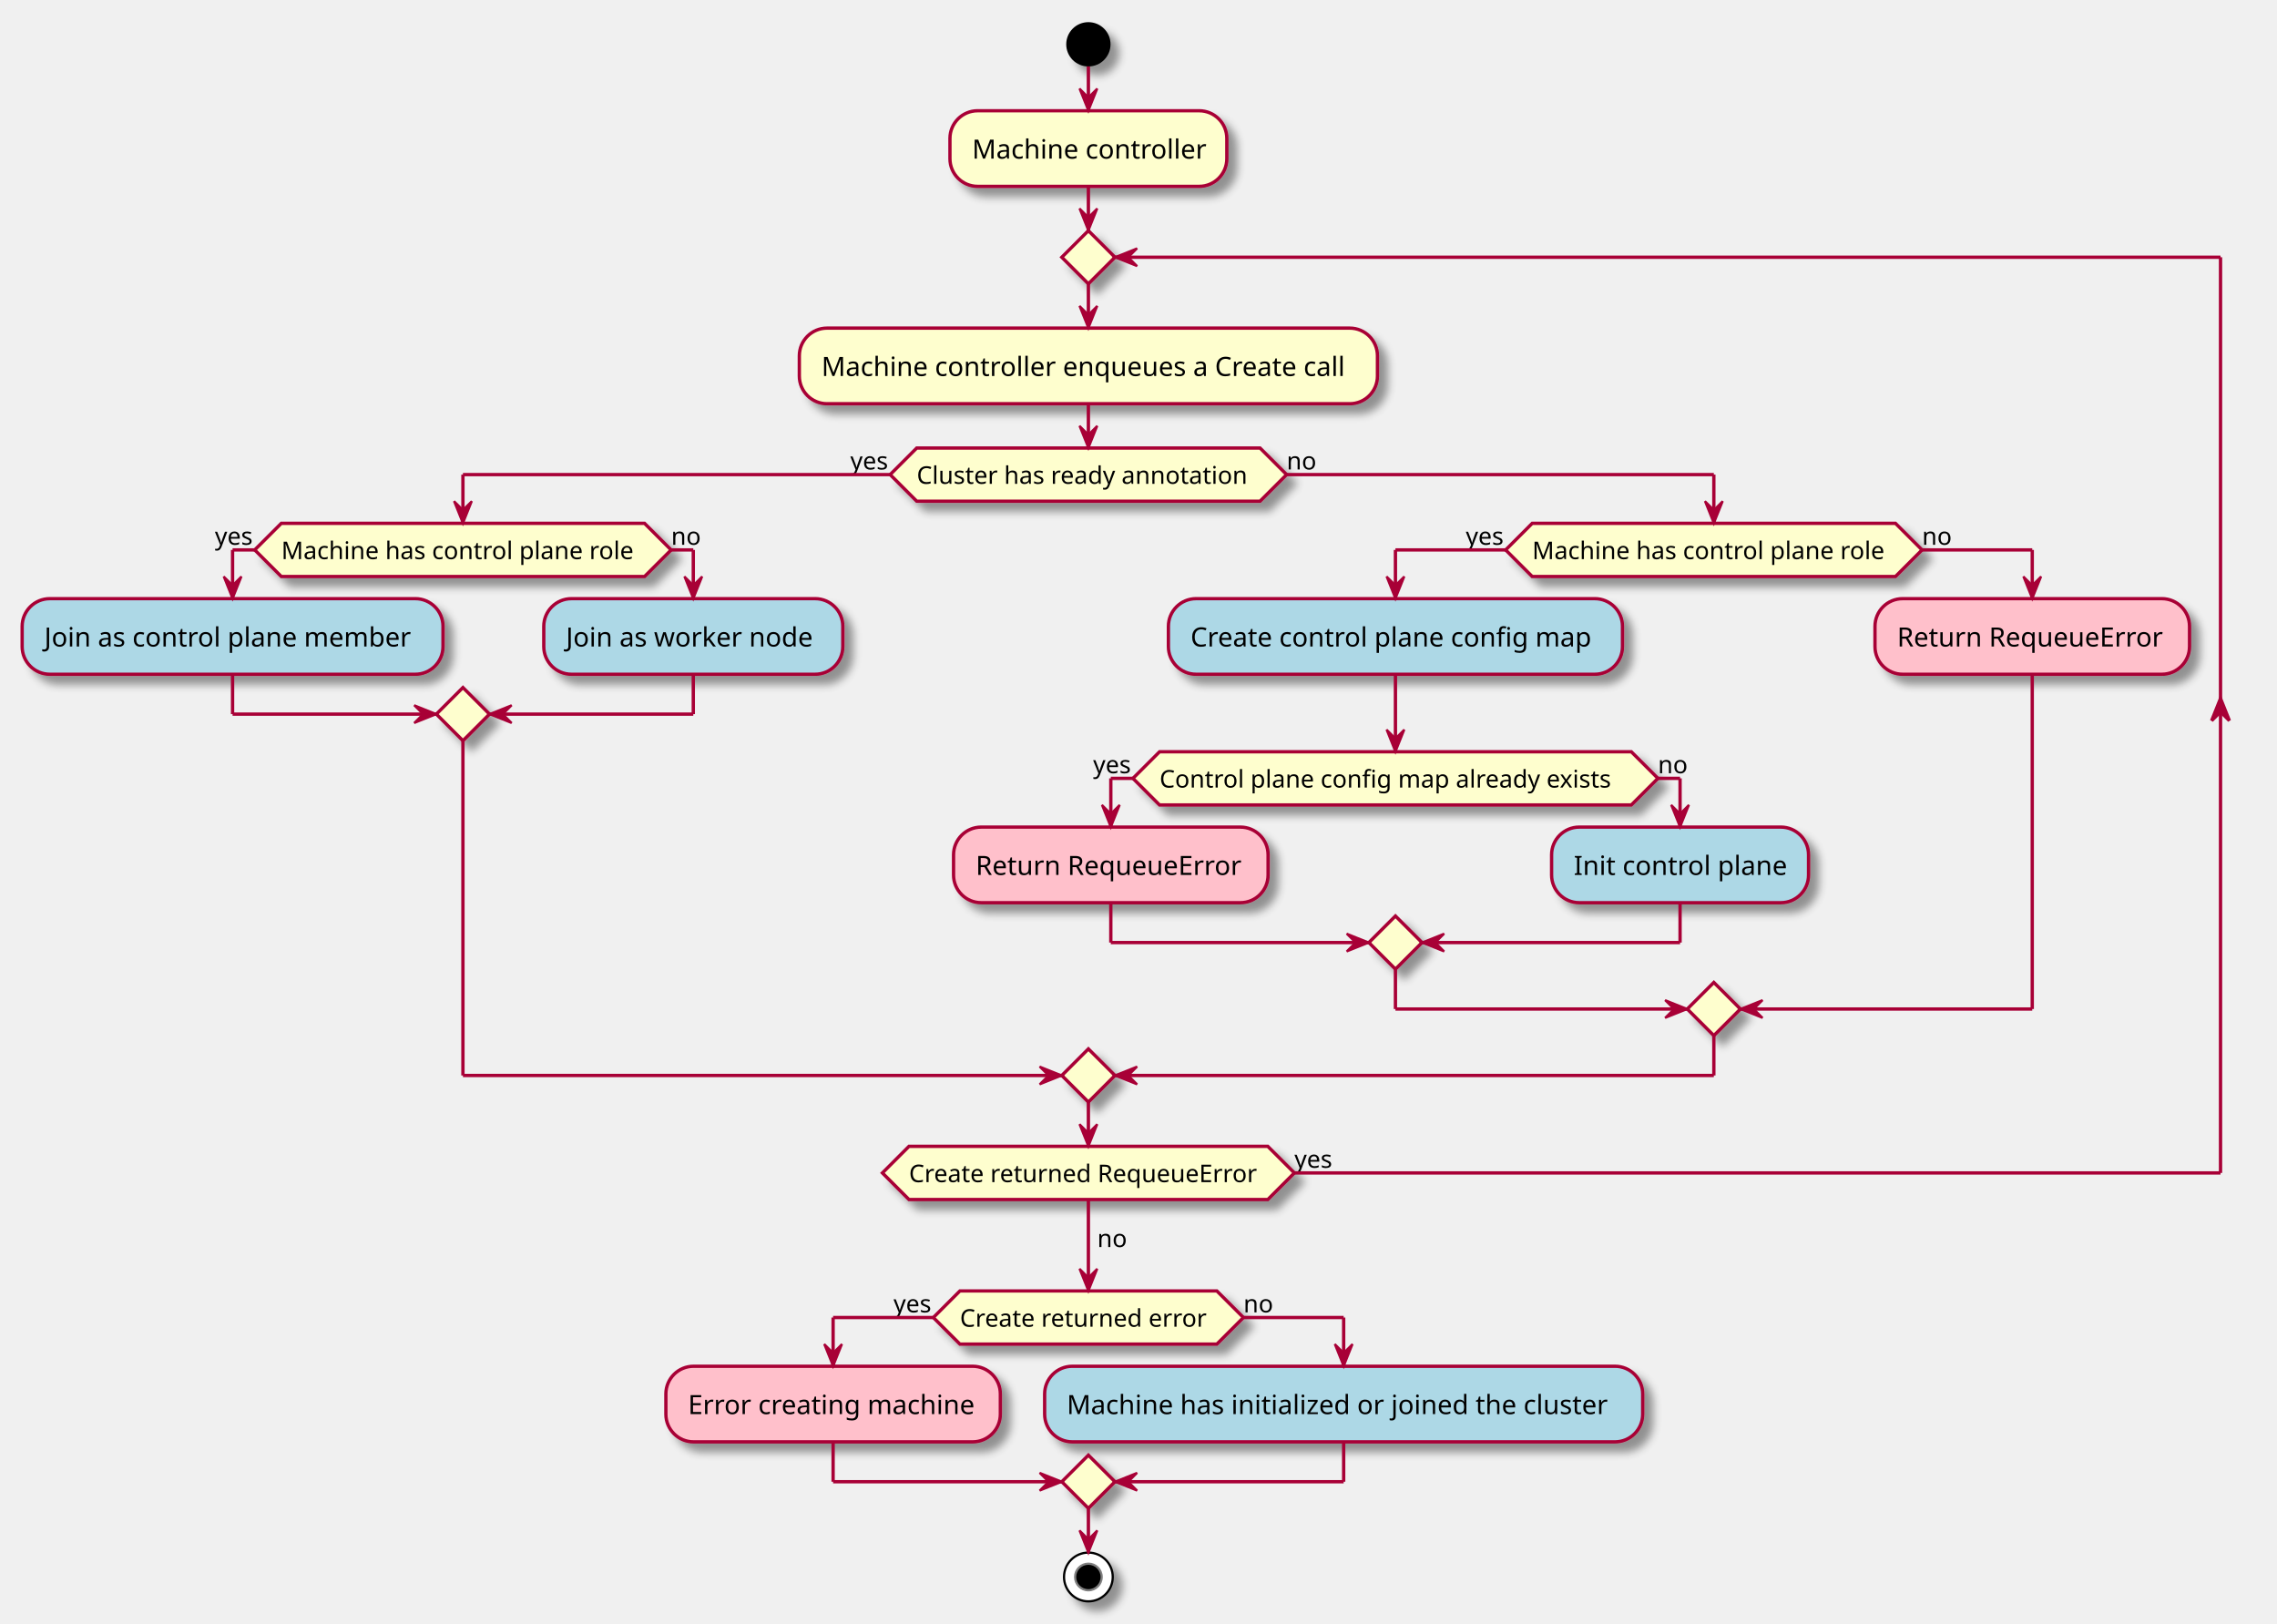
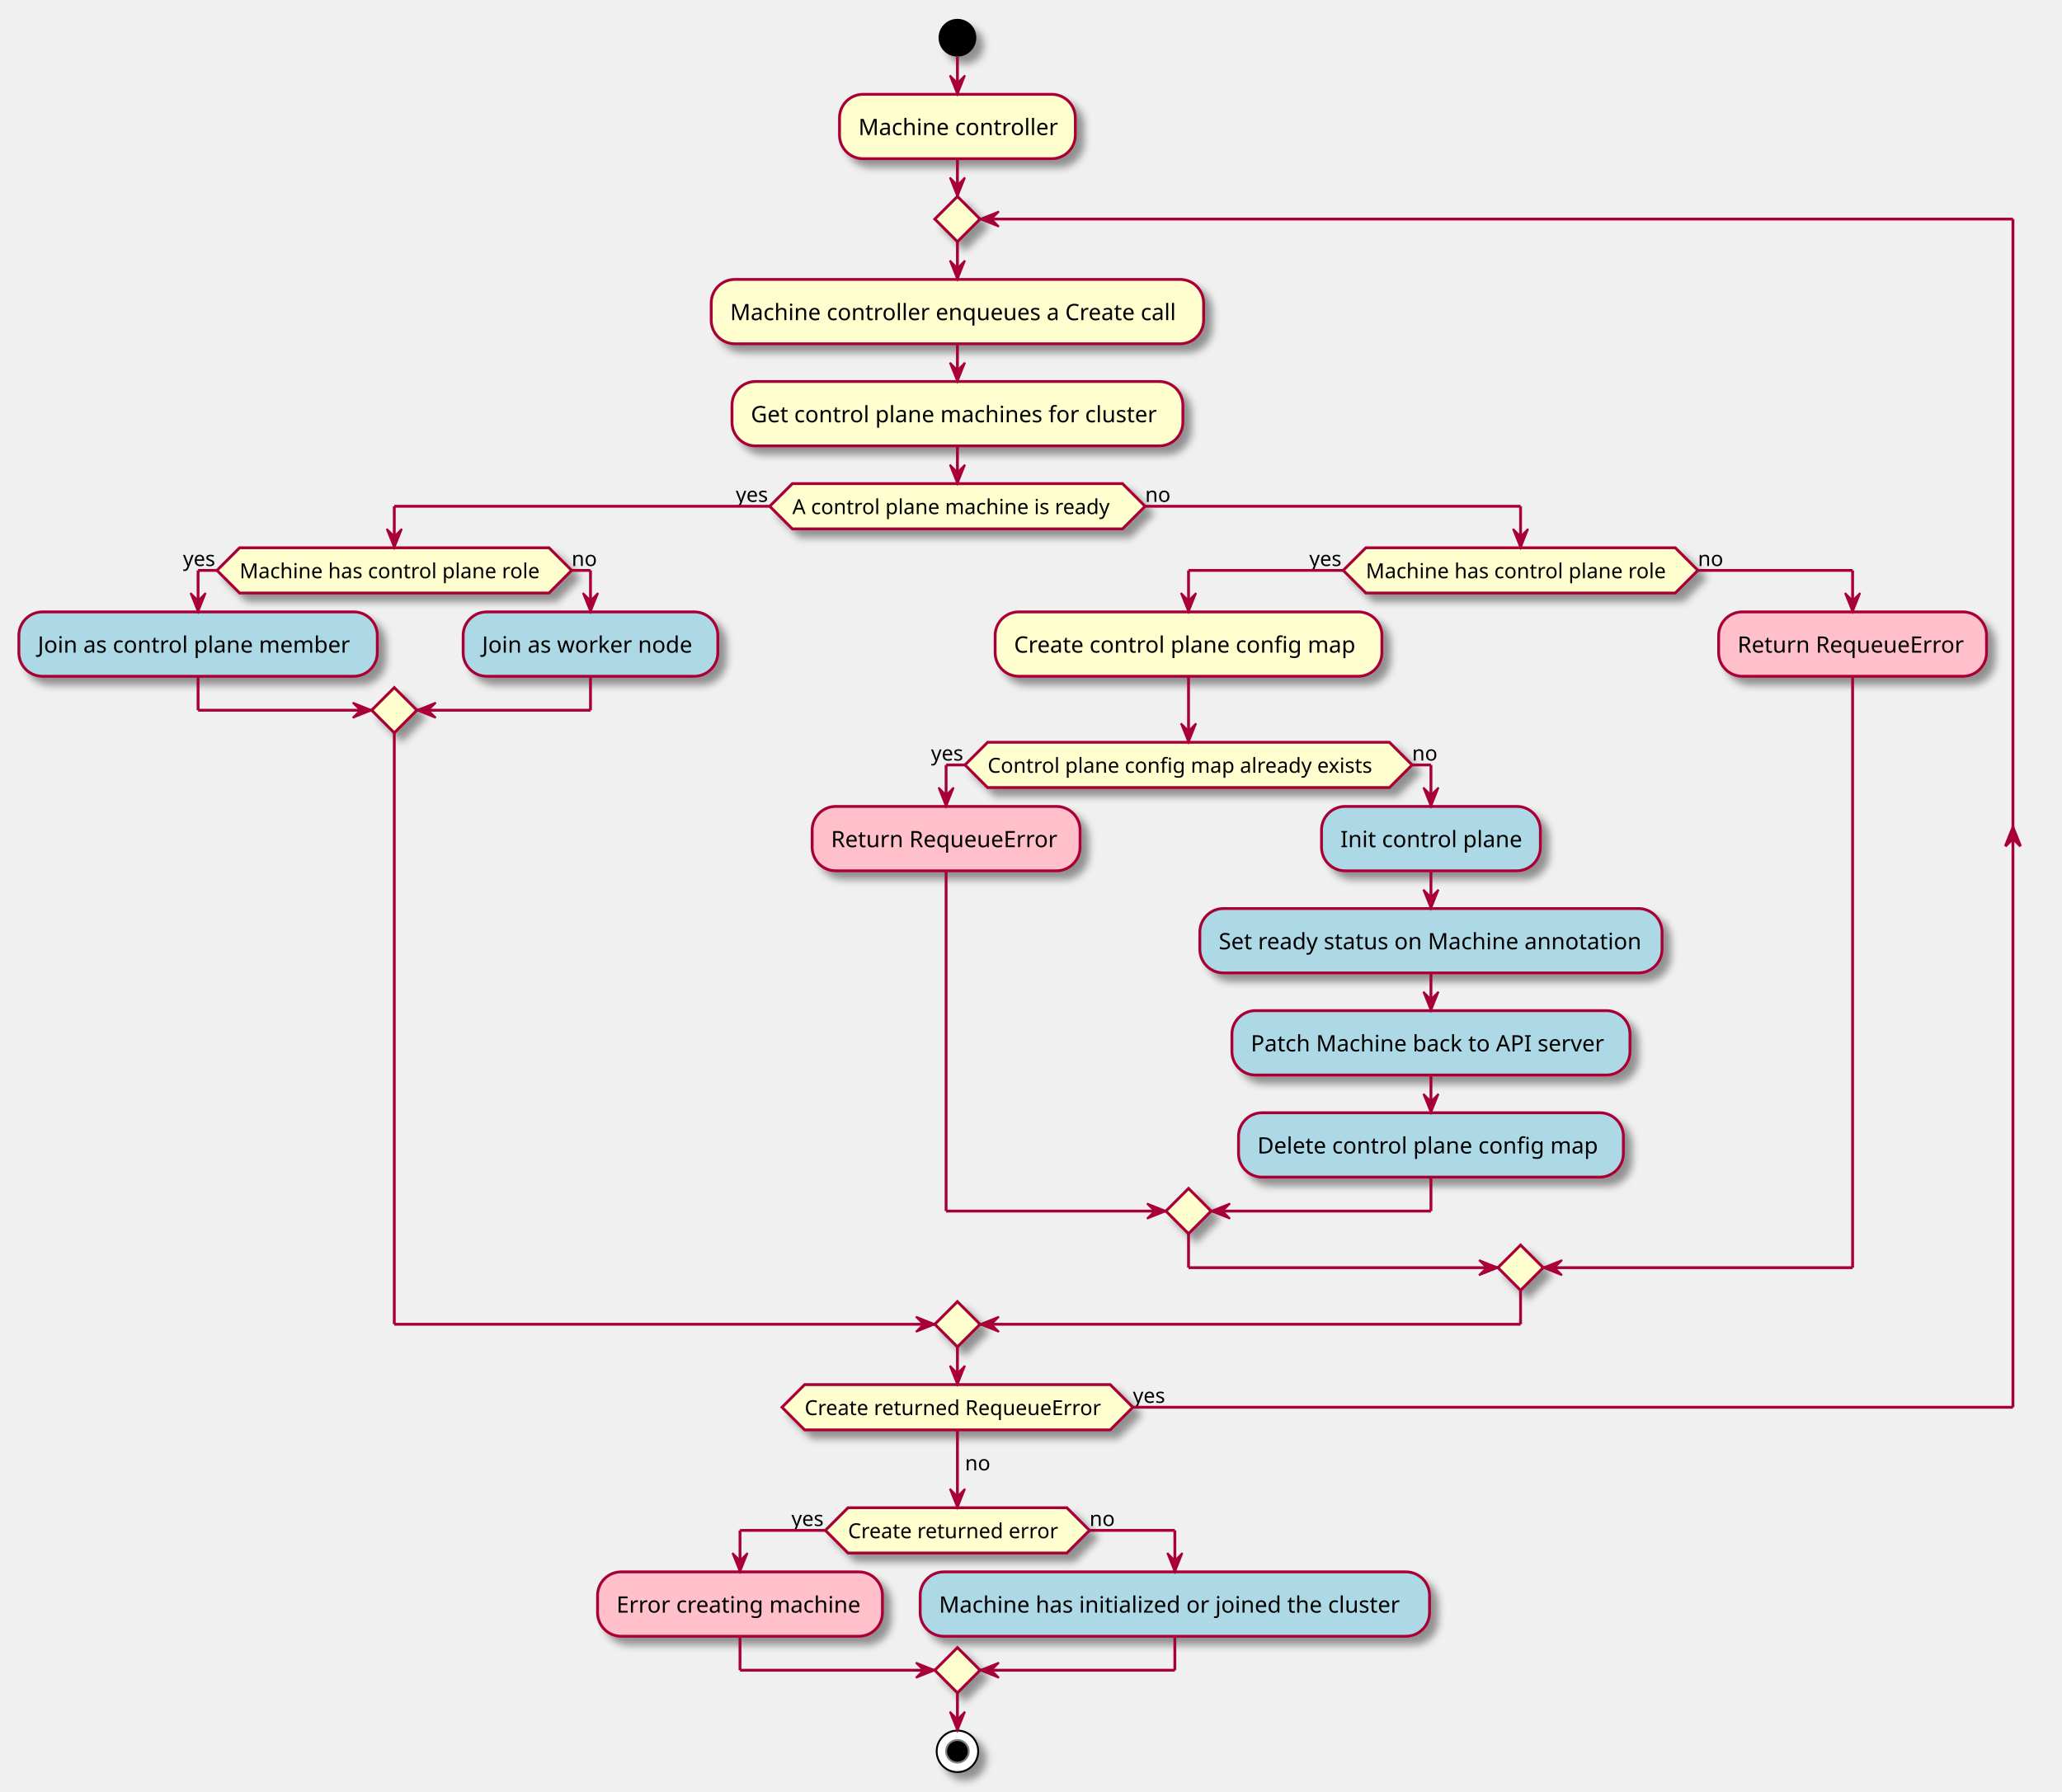
- <svg xmlns="http://www.w3.org/2000/svg" contentScriptType="application/ecmascript" contentStyleType="text/css" height="733px" preserveAspectRatio="none" style="width:1028px;height:733px;" version="1.1" viewBox="0 0 1028 733" width="1028px" zoomAndPan="magnify">
+ <svg xmlns="http://www.w3.org/2000/svg" contentScriptType="application/ecmascript" contentStyleType="text/css" height="950px" preserveAspectRatio="none" style="width:1093px;height:950px;" version="1.1" viewBox="0 0 1093 950" width="1093px" zoomAndPan="magnify">
  <defs>
-     <filter height="300%" id="fh8svs5d7tn0j" width="300%" x="-1" y="-1">
+     <filter height="300%" id="fianikoe22lzt" width="300%" x="-1" y="-1">
      <feGaussianBlur result="blurOut" stdDeviation="2.0" />
      <feColorMatrix in="blurOut" result="blurOut2" type="matrix" values="0 0 0 0 0 0 0 0 0 0 0 0 0 0 0 0 0 0 .4 0" />
      <feOffset dx="4.0" dy="4.0" in="blurOut2" result="blurOut3" />
      <feBlend in="SourceGraphic" in2="blurOut3" mode="normal" />
    </filter>
  </defs>
  <g>
-     <ellipse cx="491.375" cy="20" fill="#000000" filter="url(#fh8svs5d7tn0j)" rx="10" ry="10" style="stroke: none; stroke-width: 1.0;" />
-     <rect fill="#FEFECE" filter="url(#fh8svs5d7tn0j)" height="34.133" rx="12.5" ry="12.5" style="stroke: #A80036; stroke-width: 1.5;" width="125" x="428.875" y="50" />
-     <text fill="#000000" font-family="sans-serif" font-size="12" lengthAdjust="spacingAndGlyphs" textLength="105" x="438.875" y="71.602">Machine controller</text>
-     <rect fill="#FEFECE" filter="url(#fh8svs5d7tn0j)" height="34.133" rx="12.5" ry="12.5" style="stroke: #A80036; stroke-width: 1.5;" width="261" x="360.875" y="148.133" />
-     <text fill="#000000" font-family="sans-serif" font-size="12" lengthAdjust="spacingAndGlyphs" textLength="241" x="370.875" y="169.734">Machine controller enqueues a Create call</text>
-     <polygon fill="#FEFECE" filter="url(#fh8svs5d7tn0j)" points="413.875,202.266,568.875,202.266,580.875,214.266,568.875,226.266,413.875,226.266,401.875,214.266,413.875,202.266" style="stroke: #A80036; stroke-width: 1.5;" />
-     <text fill="#000000" font-family="sans-serif" font-size="11" lengthAdjust="spacingAndGlyphs" textLength="155" x="413.875" y="218.423">Cluster has ready annotation</text>
-     <text fill="#000000" font-family="sans-serif" font-size="11" lengthAdjust="spacingAndGlyphs" textLength="18" x="383.875" y="211.945">yes</text>
-     <text fill="#000000" font-family="sans-serif" font-size="11" lengthAdjust="spacingAndGlyphs" textLength="14" x="580.875" y="211.945">no</text>
-     <polygon fill="#FEFECE" filter="url(#fh8svs5d7tn0j)" points="127,236.266,291,236.266,303,248.266,291,260.266,127,260.266,115,248.266,127,236.266" style="stroke: #A80036; stroke-width: 1.5;" />
-     <text fill="#000000" font-family="sans-serif" font-size="11" lengthAdjust="spacingAndGlyphs" textLength="164" x="127" y="252.423">Machine has control plane role</text>
-     <text fill="#000000" font-family="sans-serif" font-size="11" lengthAdjust="spacingAndGlyphs" textLength="18" x="97" y="245.945">yes</text>
-     <text fill="#000000" font-family="sans-serif" font-size="11" lengthAdjust="spacingAndGlyphs" textLength="14" x="303" y="245.945">no</text>
-     <rect fill="#ADD8E6" filter="url(#fh8svs5d7tn0j)" height="34.133" rx="12.5" ry="12.5" style="stroke: #A80036; stroke-width: 1.5;" width="190" x="10" y="270.266" />
-     <text fill="#000000" font-family="sans-serif" font-size="12" lengthAdjust="spacingAndGlyphs" textLength="170" x="20" y="291.867">Join as control plane member</text>
-     <rect fill="#ADD8E6" filter="url(#fh8svs5d7tn0j)" height="34.133" rx="12.5" ry="12.5" style="stroke: #A80036; stroke-width: 1.5;" width="135" x="245.5" y="270.266" />
-     <text fill="#000000" font-family="sans-serif" font-size="12" lengthAdjust="spacingAndGlyphs" textLength="115" x="255.5" y="291.867">Join as worker node</text>
-     <polygon fill="#FEFECE" filter="url(#fh8svs5d7tn0j)" points="209,310.398,221,322.398,209,334.398,197,322.398,209,310.398" style="stroke: #A80036; stroke-width: 1.5;" />
-     <polygon fill="#FEFECE" filter="url(#fh8svs5d7tn0j)" points="691.75,236.266,855.75,236.266,867.75,248.266,855.75,260.266,691.75,260.266,679.75,248.266,691.75,236.266" style="stroke: #A80036; stroke-width: 1.5;" />
-     <text fill="#000000" font-family="sans-serif" font-size="11" lengthAdjust="spacingAndGlyphs" textLength="164" x="691.75" y="252.423">Machine has control plane role</text>
-     <text fill="#000000" font-family="sans-serif" font-size="11" lengthAdjust="spacingAndGlyphs" textLength="18" x="661.75" y="245.945">yes</text>
-     <text fill="#000000" font-family="sans-serif" font-size="11" lengthAdjust="spacingAndGlyphs" textLength="14" x="867.75" y="245.945">no</text>
-     <rect fill="#ADD8E6" filter="url(#fh8svs5d7tn0j)" height="34.133" rx="12.5" ry="12.5" style="stroke: #A80036; stroke-width: 1.5;" width="205" x="527.5" y="270.266" />
-     <text fill="#000000" font-family="sans-serif" font-size="12" lengthAdjust="spacingAndGlyphs" textLength="185" x="537.5" y="291.867">Create control plane config map</text>
-     <polygon fill="#FEFECE" filter="url(#fh8svs5d7tn0j)" points="523.5,339.398,736.5,339.398,748.5,351.398,736.5,363.398,523.5,363.398,511.5,351.398,523.5,339.398" style="stroke: #A80036; stroke-width: 1.5;" />
-     <text fill="#000000" font-family="sans-serif" font-size="11" lengthAdjust="spacingAndGlyphs" textLength="213" x="523.5" y="355.556">Control plane config map already exists</text>
-     <text fill="#000000" font-family="sans-serif" font-size="11" lengthAdjust="spacingAndGlyphs" textLength="18" x="493.5" y="349.078">yes</text>
-     <text fill="#000000" font-family="sans-serif" font-size="11" lengthAdjust="spacingAndGlyphs" textLength="14" x="748.5" y="349.078">no</text>
-     <rect fill="#FFC0CB" filter="url(#fh8svs5d7tn0j)" height="34.133" rx="12.5" ry="12.5" style="stroke: #A80036; stroke-width: 1.5;" width="142" x="430.5" y="373.398" />
-     <text fill="#000000" font-family="sans-serif" font-size="12" lengthAdjust="spacingAndGlyphs" textLength="122" x="440.5" y="395">Return RequeueError</text>
-     <rect fill="#ADD8E6" filter="url(#fh8svs5d7tn0j)" height="34.133" rx="12.5" ry="12.5" style="stroke: #A80036; stroke-width: 1.5;" width="116" x="700.5" y="373.398" />
-     <text fill="#000000" font-family="sans-serif" font-size="12" lengthAdjust="spacingAndGlyphs" textLength="96" x="710.5" y="395">Init control plane</text>
-     <polygon fill="#FEFECE" filter="url(#fh8svs5d7tn0j)" points="630,413.531,642,425.531,630,437.531,618,425.531,630,413.531" style="stroke: #A80036; stroke-width: 1.5;" />
-     <rect fill="#FFC0CB" filter="url(#fh8svs5d7tn0j)" height="34.133" rx="12.5" ry="12.5" style="stroke: #A80036; stroke-width: 1.5;" width="142" x="846.5" y="270.266" />
-     <text fill="#000000" font-family="sans-serif" font-size="12" lengthAdjust="spacingAndGlyphs" textLength="122" x="856.5" y="291.867">Return RequeueError</text>
-     <polygon fill="#FEFECE" filter="url(#fh8svs5d7tn0j)" points="773.75,443.531,785.75,455.531,773.75,467.531,761.75,455.531,773.75,443.531" style="stroke: #A80036; stroke-width: 1.5;" />
-     <polygon fill="#FEFECE" filter="url(#fh8svs5d7tn0j)" points="491.375,473.531,503.375,485.531,491.375,497.531,479.375,485.531,491.375,473.531" style="stroke: #A80036; stroke-width: 1.5;" />
-     <polygon fill="#FEFECE" filter="url(#fh8svs5d7tn0j)" points="491.375,104.133,503.375,116.133,491.375,128.133,479.375,116.133,491.375,104.133" style="stroke: #A80036; stroke-width: 1.5;" />
-     <polygon fill="#FEFECE" filter="url(#fh8svs5d7tn0j)" points="410.375,517.531,572.375,517.531,584.375,529.531,572.375,541.531,410.375,541.531,398.375,529.531,410.375,517.531" style="stroke: #A80036; stroke-width: 1.5;" />
-     <text fill="#000000" font-family="sans-serif" font-size="11" lengthAdjust="spacingAndGlyphs" textLength="162" x="410.375" y="533.688">Create returned RequeueError</text>
-     <text fill="#000000" font-family="sans-serif" font-size="11" lengthAdjust="spacingAndGlyphs" textLength="18" x="584.375" y="527.211">yes</text>
-     <polygon fill="#FEFECE" filter="url(#fh8svs5d7tn0j)" points="433.375,582.807,549.375,582.807,561.375,594.807,549.375,606.807,433.375,606.807,421.375,594.807,433.375,582.807" style="stroke: #A80036; stroke-width: 1.5;" />
-     <text fill="#000000" font-family="sans-serif" font-size="11" lengthAdjust="spacingAndGlyphs" textLength="116" x="433.375" y="598.964">Create returned error</text>
-     <text fill="#000000" font-family="sans-serif" font-size="11" lengthAdjust="spacingAndGlyphs" textLength="18" x="403.375" y="592.486">yes</text>
-     <text fill="#000000" font-family="sans-serif" font-size="11" lengthAdjust="spacingAndGlyphs" textLength="14" x="561.375" y="592.486">no</text>
-     <rect fill="#FFC0CB" filter="url(#fh8svs5d7tn0j)" height="34.133" rx="12.5" ry="12.5" style="stroke: #A80036; stroke-width: 1.5;" width="151" x="300.625" y="616.807" />
-     <text fill="#000000" font-family="sans-serif" font-size="12" lengthAdjust="spacingAndGlyphs" textLength="131" x="310.625" y="638.408">Error creating machine</text>
-     <rect fill="#ADD8E6" filter="url(#fh8svs5d7tn0j)" height="34.133" rx="12.5" ry="12.5" style="stroke: #A80036; stroke-width: 1.5;" width="270" x="471.625" y="616.807" />
-     <text fill="#000000" font-family="sans-serif" font-size="12" lengthAdjust="spacingAndGlyphs" textLength="250" x="481.625" y="638.408">Machine has initialized or joined the cluster</text>
-     <polygon fill="#FEFECE" filter="url(#fh8svs5d7tn0j)" points="491.375,656.939,503.375,668.939,491.375,680.939,479.375,668.939,491.375,656.939" style="stroke: #A80036; stroke-width: 1.5;" />
-     <ellipse cx="491.375" cy="711.939" fill="#FFFFFF" filter="url(#fh8svs5d7tn0j)" rx="11" ry="11" style="stroke: #000000; stroke-width: 1.0;" />
-     <ellipse cx="491.375" cy="711.939" fill="#000000" rx="6" ry="6" style="stroke: #7F7F7F; stroke-width: 1.0;" />
-     <line style="stroke: #A80036; stroke-width: 1.5;" x1="491.375" x2="491.375" y1="30" y2="50" />
-     <polygon fill="#A80036" points="487.375,40,491.375,50,495.375,40,491.375,44" style="stroke: #A80036; stroke-width: 1.0;" />
-     <line style="stroke: #A80036; stroke-width: 1.5;" x1="115" x2="105" y1="248.266" y2="248.266" />
-     <line style="stroke: #A80036; stroke-width: 1.5;" x1="105" x2="105" y1="248.266" y2="270.266" />
-     <polygon fill="#A80036" points="101,260.266,105,270.266,109,260.266,105,264.266" style="stroke: #A80036; stroke-width: 1.0;" />
-     <line style="stroke: #A80036; stroke-width: 1.5;" x1="303" x2="313" y1="248.266" y2="248.266" />
-     <line style="stroke: #A80036; stroke-width: 1.5;" x1="313" x2="313" y1="248.266" y2="270.266" />
-     <polygon fill="#A80036" points="309,260.266,313,270.266,317,260.266,313,264.266" style="stroke: #A80036; stroke-width: 1.0;" />
-     <line style="stroke: #A80036; stroke-width: 1.5;" x1="105" x2="105" y1="304.398" y2="322.398" />
-     <line style="stroke: #A80036; stroke-width: 1.5;" x1="105" x2="197" y1="322.398" y2="322.398" />
-     <polygon fill="#A80036" points="187,318.398,197,322.398,187,326.398,191,322.398" style="stroke: #A80036; stroke-width: 1.0;" />
-     <line style="stroke: #A80036; stroke-width: 1.5;" x1="313" x2="313" y1="304.398" y2="322.398" />
-     <line style="stroke: #A80036; stroke-width: 1.5;" x1="313" x2="221" y1="322.398" y2="322.398" />
-     <polygon fill="#A80036" points="231,318.398,221,322.398,231,326.398,227,322.398" style="stroke: #A80036; stroke-width: 1.0;" />
-     <line style="stroke: #A80036; stroke-width: 1.5;" x1="511.5" x2="501.5" y1="351.398" y2="351.398" />
-     <line style="stroke: #A80036; stroke-width: 1.5;" x1="501.5" x2="501.5" y1="351.398" y2="373.398" />
-     <polygon fill="#A80036" points="497.5,363.398,501.5,373.398,505.5,363.398,501.5,367.398" style="stroke: #A80036; stroke-width: 1.0;" />
-     <line style="stroke: #A80036; stroke-width: 1.5;" x1="748.5" x2="758.5" y1="351.398" y2="351.398" />
-     <line style="stroke: #A80036; stroke-width: 1.5;" x1="758.5" x2="758.5" y1="351.398" y2="373.398" />
-     <polygon fill="#A80036" points="754.5,363.398,758.5,373.398,762.5,363.398,758.5,367.398" style="stroke: #A80036; stroke-width: 1.0;" />
-     <line style="stroke: #A80036; stroke-width: 1.5;" x1="501.5" x2="501.5" y1="407.531" y2="425.531" />
-     <line style="stroke: #A80036; stroke-width: 1.5;" x1="501.5" x2="618" y1="425.531" y2="425.531" />
-     <polygon fill="#A80036" points="608,421.531,618,425.531,608,429.531,612,425.531" style="stroke: #A80036; stroke-width: 1.0;" />
-     <line style="stroke: #A80036; stroke-width: 1.5;" x1="758.5" x2="758.5" y1="407.531" y2="425.531" />
-     <line style="stroke: #A80036; stroke-width: 1.5;" x1="758.5" x2="642" y1="425.531" y2="425.531" />
-     <polygon fill="#A80036" points="652,421.531,642,425.531,652,429.531,648,425.531" style="stroke: #A80036; stroke-width: 1.0;" />
-     <line style="stroke: #A80036; stroke-width: 1.5;" x1="630" x2="630" y1="304.398" y2="339.398" />
-     <polygon fill="#A80036" points="626,329.398,630,339.398,634,329.398,630,333.398" style="stroke: #A80036; stroke-width: 1.0;" />
-     <line style="stroke: #A80036; stroke-width: 1.5;" x1="679.75" x2="630" y1="248.266" y2="248.266" />
-     <line style="stroke: #A80036; stroke-width: 1.5;" x1="630" x2="630" y1="248.266" y2="270.266" />
-     <polygon fill="#A80036" points="626,260.266,630,270.266,634,260.266,630,264.266" style="stroke: #A80036; stroke-width: 1.0;" />
-     <line style="stroke: #A80036; stroke-width: 1.5;" x1="867.75" x2="917.5" y1="248.266" y2="248.266" />
-     <line style="stroke: #A80036; stroke-width: 1.5;" x1="917.5" x2="917.5" y1="248.266" y2="270.266" />
-     <polygon fill="#A80036" points="913.5,260.266,917.5,270.266,921.5,260.266,917.5,264.266" style="stroke: #A80036; stroke-width: 1.0;" />
-     <line style="stroke: #A80036; stroke-width: 1.5;" x1="630" x2="630" y1="437.531" y2="455.531" />
-     <line style="stroke: #A80036; stroke-width: 1.5;" x1="630" x2="761.75" y1="455.531" y2="455.531" />
-     <polygon fill="#A80036" points="751.75,451.531,761.75,455.531,751.75,459.531,755.75,455.531" style="stroke: #A80036; stroke-width: 1.0;" />
-     <line style="stroke: #A80036; stroke-width: 1.5;" x1="917.5" x2="917.5" y1="304.398" y2="455.531" />
-     <line style="stroke: #A80036; stroke-width: 1.5;" x1="917.5" x2="785.75" y1="455.531" y2="455.531" />
-     <polygon fill="#A80036" points="795.75,451.531,785.75,455.531,795.75,459.531,791.75,455.531" style="stroke: #A80036; stroke-width: 1.0;" />
-     <line style="stroke: #A80036; stroke-width: 1.5;" x1="401.875" x2="209" y1="214.266" y2="214.266" />
-     <line style="stroke: #A80036; stroke-width: 1.5;" x1="209" x2="209" y1="214.266" y2="236.266" />
-     <polygon fill="#A80036" points="205,226.266,209,236.266,213,226.266,209,230.266" style="stroke: #A80036; stroke-width: 1.0;" />
-     <line style="stroke: #A80036; stroke-width: 1.5;" x1="580.875" x2="773.75" y1="214.266" y2="214.266" />
-     <line style="stroke: #A80036; stroke-width: 1.5;" x1="773.75" x2="773.75" y1="214.266" y2="236.266" />
-     <polygon fill="#A80036" points="769.75,226.266,773.75,236.266,777.75,226.266,773.75,230.266" style="stroke: #A80036; stroke-width: 1.0;" />
-     <line style="stroke: #A80036; stroke-width: 1.5;" x1="209" x2="209" y1="334.398" y2="485.531" />
-     <line style="stroke: #A80036; stroke-width: 1.5;" x1="209" x2="479.375" y1="485.531" y2="485.531" />
-     <polygon fill="#A80036" points="469.375,481.531,479.375,485.531,469.375,489.531,473.375,485.531" style="stroke: #A80036; stroke-width: 1.0;" />
-     <line style="stroke: #A80036; stroke-width: 1.5;" x1="773.75" x2="773.75" y1="467.531" y2="485.531" />
-     <line style="stroke: #A80036; stroke-width: 1.5;" x1="773.75" x2="503.375" y1="485.531" y2="485.531" />
-     <polygon fill="#A80036" points="513.375,481.531,503.375,485.531,513.375,489.531,509.375,485.531" style="stroke: #A80036; stroke-width: 1.0;" />
-     <line style="stroke: #A80036; stroke-width: 1.5;" x1="491.375" x2="491.375" y1="182.266" y2="202.266" />
-     <polygon fill="#A80036" points="487.375,192.266,491.375,202.266,495.375,192.266,491.375,196.266" style="stroke: #A80036; stroke-width: 1.0;" />
-     <line style="stroke: #A80036; stroke-width: 1.5;" x1="491.375" x2="491.375" y1="128.133" y2="148.133" />
-     <polygon fill="#A80036" points="487.375,138.133,491.375,148.133,495.375,138.133,491.375,142.133" style="stroke: #A80036; stroke-width: 1.0;" />
-     <line style="stroke: #A80036; stroke-width: 1.5;" x1="584.375" x2="1002.5" y1="529.531" y2="529.531" />
-     <polygon fill="#A80036" points="998.5,325.332,1002.5,315.332,1006.5,325.332,1002.5,321.332" style="stroke: #A80036; stroke-width: 1.5;" />
-     <line style="stroke: #A80036; stroke-width: 1.5;" x1="1002.5" x2="1002.5" y1="116.133" y2="529.531" />
-     <line style="stroke: #A80036; stroke-width: 1.5;" x1="1002.5" x2="503.375" y1="116.133" y2="116.133" />
-     <polygon fill="#A80036" points="513.375,112.133,503.375,116.133,513.375,120.133,509.375,116.133" style="stroke: #A80036; stroke-width: 1.0;" />
-     <line style="stroke: #A80036; stroke-width: 1.5;" x1="491.375" x2="491.375" y1="497.531" y2="517.531" />
-     <polygon fill="#A80036" points="487.375,507.531,491.375,517.531,495.375,507.531,491.375,511.531" style="stroke: #A80036; stroke-width: 1.0;" />
-     <line style="stroke: #A80036; stroke-width: 1.5;" x1="491.375" x2="491.375" y1="84.133" y2="104.133" />
-     <polygon fill="#A80036" points="487.375,94.133,491.375,104.133,495.375,94.133,491.375,98.133" style="stroke: #A80036; stroke-width: 1.0;" />
-     <line style="stroke: #A80036; stroke-width: 1.5;" x1="421.375" x2="376.125" y1="594.807" y2="594.807" />
-     <line style="stroke: #A80036; stroke-width: 1.5;" x1="376.125" x2="376.125" y1="594.807" y2="616.807" />
-     <polygon fill="#A80036" points="372.125,606.807,376.125,616.807,380.125,606.807,376.125,610.807" style="stroke: #A80036; stroke-width: 1.0;" />
-     <line style="stroke: #A80036; stroke-width: 1.5;" x1="561.375" x2="606.625" y1="594.807" y2="594.807" />
-     <line style="stroke: #A80036; stroke-width: 1.5;" x1="606.625" x2="606.625" y1="594.807" y2="616.807" />
-     <polygon fill="#A80036" points="602.625,606.807,606.625,616.807,610.625,606.807,606.625,610.807" style="stroke: #A80036; stroke-width: 1.0;" />
-     <line style="stroke: #A80036; stroke-width: 1.5;" x1="376.125" x2="376.125" y1="650.939" y2="668.939" />
-     <line style="stroke: #A80036; stroke-width: 1.5;" x1="376.125" x2="479.375" y1="668.939" y2="668.939" />
-     <polygon fill="#A80036" points="469.375,664.939,479.375,668.939,469.375,672.939,473.375,668.939" style="stroke: #A80036; stroke-width: 1.0;" />
-     <line style="stroke: #A80036; stroke-width: 1.5;" x1="606.625" x2="606.625" y1="650.939" y2="668.939" />
-     <line style="stroke: #A80036; stroke-width: 1.5;" x1="606.625" x2="503.375" y1="668.939" y2="668.939" />
-     <polygon fill="#A80036" points="513.375,664.939,503.375,668.939,513.375,672.939,509.375,668.939" style="stroke: #A80036; stroke-width: 1.0;" />
-     <line style="stroke: #A80036; stroke-width: 1.5;" x1="491.375" x2="491.375" y1="541.531" y2="582.807" />
-     <polygon fill="#A80036" points="487.375,572.807,491.375,582.807,495.375,572.807,491.375,576.807" style="stroke: #A80036; stroke-width: 1.0;" />
-     <text fill="#000000" font-family="sans-serif" font-size="11" lengthAdjust="spacingAndGlyphs" textLength="14" x="495.375" y="562.986">no</text>
-     <line style="stroke: #A80036; stroke-width: 1.5;" x1="491.375" x2="491.375" y1="680.939" y2="700.939" />
-     <polygon fill="#A80036" points="487.375,690.939,491.375,700.939,495.375,690.939,491.375,694.939" style="stroke: #A80036; stroke-width: 1.0;" />
+     <ellipse cx="507.5" cy="20" fill="#000000" filter="url(#fianikoe22lzt)" rx="10" ry="10" style="stroke: none; stroke-width: 1.0;" />
+     <rect fill="#FEFECE" filter="url(#fianikoe22lzt)" height="34.133" rx="12.5" ry="12.5" style="stroke: #A80036; stroke-width: 1.5;" width="125" x="445" y="50" />
+     <text fill="#000000" font-family="sans-serif" font-size="12" lengthAdjust="spacingAndGlyphs" textLength="105" x="455" y="71.602">Machine controller</text>
+     <rect fill="#FEFECE" filter="url(#fianikoe22lzt)" height="34.133" rx="12.5" ry="12.5" style="stroke: #A80036; stroke-width: 1.5;" width="261" x="377" y="148.133" />
+     <text fill="#000000" font-family="sans-serif" font-size="12" lengthAdjust="spacingAndGlyphs" textLength="241" x="387" y="169.734">Machine controller enqueues a Create call</text>
+     <rect fill="#FEFECE" filter="url(#fianikoe22lzt)" height="34.133" rx="12.5" ry="12.5" style="stroke: #A80036; stroke-width: 1.5;" width="239" x="388" y="202.266" />
+     <text fill="#000000" font-family="sans-serif" font-size="12" lengthAdjust="spacingAndGlyphs" textLength="219" x="398" y="223.867">Get control plane machines for cluster</text>
+     <polygon fill="#FEFECE" filter="url(#fianikoe22lzt)" points="420,256.398,595,256.398,607,268.398,595,280.398,420,280.398,408,268.398,420,256.398" style="stroke: #A80036; stroke-width: 1.5;" />
+     <text fill="#000000" font-family="sans-serif" font-size="11" lengthAdjust="spacingAndGlyphs" textLength="175" x="420" y="272.556">A control plane machine is ready</text>
+     <text fill="#000000" font-family="sans-serif" font-size="11" lengthAdjust="spacingAndGlyphs" textLength="18" x="390" y="266.078">yes</text>
+     <text fill="#000000" font-family="sans-serif" font-size="11" lengthAdjust="spacingAndGlyphs" textLength="14" x="607" y="266.078">no</text>
+     <polygon fill="#FEFECE" filter="url(#fianikoe22lzt)" points="127,290.398,291,290.398,303,302.398,291,314.398,127,314.398,115,302.398,127,290.398" style="stroke: #A80036; stroke-width: 1.5;" />
+     <text fill="#000000" font-family="sans-serif" font-size="11" lengthAdjust="spacingAndGlyphs" textLength="164" x="127" y="306.556">Machine has control plane role</text>
+     <text fill="#000000" font-family="sans-serif" font-size="11" lengthAdjust="spacingAndGlyphs" textLength="18" x="97" y="300.078">yes</text>
+     <text fill="#000000" font-family="sans-serif" font-size="11" lengthAdjust="spacingAndGlyphs" textLength="14" x="303" y="300.078">no</text>
+     <rect fill="#ADD8E6" filter="url(#fianikoe22lzt)" height="34.133" rx="12.5" ry="12.5" style="stroke: #A80036; stroke-width: 1.5;" width="190" x="10" y="324.398" />
+     <text fill="#000000" font-family="sans-serif" font-size="12" lengthAdjust="spacingAndGlyphs" textLength="170" x="20" y="346">Join as control plane member</text>
+     <rect fill="#ADD8E6" filter="url(#fianikoe22lzt)" height="34.133" rx="12.5" ry="12.5" style="stroke: #A80036; stroke-width: 1.5;" width="135" x="245.5" y="324.398" />
+     <text fill="#000000" font-family="sans-serif" font-size="12" lengthAdjust="spacingAndGlyphs" textLength="115" x="255.5" y="346">Join as worker node</text>
+     <polygon fill="#FEFECE" filter="url(#fianikoe22lzt)" points="209,364.531,221,376.531,209,388.531,197,376.531,209,364.531" style="stroke: #A80036; stroke-width: 1.5;" />
+     <polygon fill="#FEFECE" filter="url(#fianikoe22lzt)" points="724,290.398,888,290.398,900,302.398,888,314.398,724,314.398,712,302.398,724,290.398" style="stroke: #A80036; stroke-width: 1.5;" />
+     <text fill="#000000" font-family="sans-serif" font-size="11" lengthAdjust="spacingAndGlyphs" textLength="164" x="724" y="306.556">Machine has control plane role</text>
+     <text fill="#000000" font-family="sans-serif" font-size="11" lengthAdjust="spacingAndGlyphs" textLength="18" x="694" y="300.078">yes</text>
+     <text fill="#000000" font-family="sans-serif" font-size="11" lengthAdjust="spacingAndGlyphs" textLength="14" x="900" y="300.078">no</text>
+     <rect fill="#FEFECE" filter="url(#fianikoe22lzt)" height="34.133" rx="12.5" ry="12.5" style="stroke: #A80036; stroke-width: 1.5;" width="205" x="527.5" y="324.398" />
+     <text fill="#000000" font-family="sans-serif" font-size="12" lengthAdjust="spacingAndGlyphs" textLength="185" x="537.5" y="346">Create control plane config map</text>
+     <polygon fill="#FEFECE" filter="url(#fianikoe22lzt)" points="523.5,393.531,736.5,393.531,748.5,405.531,736.5,417.531,523.5,417.531,511.5,405.531,523.5,393.531" style="stroke: #A80036; stroke-width: 1.5;" />
+     <text fill="#000000" font-family="sans-serif" font-size="11" lengthAdjust="spacingAndGlyphs" textLength="213" x="523.5" y="409.688">Control plane config map already exists</text>
+     <text fill="#000000" font-family="sans-serif" font-size="11" lengthAdjust="spacingAndGlyphs" textLength="18" x="493.5" y="403.211">yes</text>
+     <text fill="#000000" font-family="sans-serif" font-size="11" lengthAdjust="spacingAndGlyphs" textLength="14" x="748.5" y="403.211">no</text>
+     <rect fill="#FFC0CB" filter="url(#fianikoe22lzt)" height="34.133" rx="12.5" ry="12.5" style="stroke: #A80036; stroke-width: 1.5;" width="142" x="430.5" y="427.531" />
+     <text fill="#000000" font-family="sans-serif" font-size="12" lengthAdjust="spacingAndGlyphs" textLength="122" x="440.5" y="449.133">Return RequeueError</text>
+     <rect fill="#ADD8E6" filter="url(#fianikoe22lzt)" height="34.133" rx="12.5" ry="12.5" style="stroke: #A80036; stroke-width: 1.5;" width="116" x="700.5" y="427.531" />
+     <text fill="#000000" font-family="sans-serif" font-size="12" lengthAdjust="spacingAndGlyphs" textLength="96" x="710.5" y="449.133">Init control plane</text>
+     <rect fill="#ADD8E6" filter="url(#fianikoe22lzt)" height="34.133" rx="12.5" ry="12.5" style="stroke: #A80036; stroke-width: 1.5;" width="245" x="636" y="481.664" />
+     <text fill="#000000" font-family="sans-serif" font-size="12" lengthAdjust="spacingAndGlyphs" textLength="225" x="646" y="503.266">Set ready status on Machine annotation</text>
+     <rect fill="#ADD8E6" filter="url(#fianikoe22lzt)" height="34.133" rx="12.5" ry="12.5" style="stroke: #A80036; stroke-width: 1.5;" width="211" x="653" y="535.797" />
+     <text fill="#000000" font-family="sans-serif" font-size="12" lengthAdjust="spacingAndGlyphs" textLength="191" x="663" y="557.398">Patch Machine back to API server</text>
+     <rect fill="#ADD8E6" filter="url(#fianikoe22lzt)" height="34.133" rx="12.5" ry="12.5" style="stroke: #A80036; stroke-width: 1.5;" width="204" x="656.5" y="589.93" />
+     <text fill="#000000" font-family="sans-serif" font-size="12" lengthAdjust="spacingAndGlyphs" textLength="184" x="666.5" y="611.531">Delete control plane config map</text>
+     <polygon fill="#FEFECE" filter="url(#fianikoe22lzt)" points="630,630.062,642,642.062,630,654.062,618,642.062,630,630.062" style="stroke: #A80036; stroke-width: 1.5;" />
+     <rect fill="#FFC0CB" filter="url(#fianikoe22lzt)" height="34.133" rx="12.5" ry="12.5" style="stroke: #A80036; stroke-width: 1.5;" width="142" x="911" y="324.398" />
+     <text fill="#000000" font-family="sans-serif" font-size="12" lengthAdjust="spacingAndGlyphs" textLength="122" x="921" y="346">Return RequeueError</text>
+     <polygon fill="#FEFECE" filter="url(#fianikoe22lzt)" points="806,660.062,818,672.062,806,684.062,794,672.062,806,660.062" style="stroke: #A80036; stroke-width: 1.5;" />
+     <polygon fill="#FEFECE" filter="url(#fianikoe22lzt)" points="507.5,690.062,519.5,702.062,507.5,714.062,495.5,702.062,507.5,690.062" style="stroke: #A80036; stroke-width: 1.5;" />
+     <polygon fill="#FEFECE" filter="url(#fianikoe22lzt)" points="507.5,104.133,519.5,116.133,507.5,128.133,495.5,116.133,507.5,104.133" style="stroke: #A80036; stroke-width: 1.5;" />
+     <polygon fill="#FEFECE" filter="url(#fianikoe22lzt)" points="426.5,734.062,588.5,734.062,600.5,746.062,588.5,758.062,426.5,758.062,414.5,746.062,426.5,734.062" style="stroke: #A80036; stroke-width: 1.5;" />
+     <text fill="#000000" font-family="sans-serif" font-size="11" lengthAdjust="spacingAndGlyphs" textLength="162" x="426.5" y="750.22">Create returned RequeueError</text>
+     <text fill="#000000" font-family="sans-serif" font-size="11" lengthAdjust="spacingAndGlyphs" textLength="18" x="600.5" y="743.742">yes</text>
+     <polygon fill="#FEFECE" filter="url(#fianikoe22lzt)" points="449.5,799.338,565.5,799.338,577.5,811.338,565.5,823.338,449.5,823.338,437.5,811.338,449.5,799.338" style="stroke: #A80036; stroke-width: 1.5;" />
+     <text fill="#000000" font-family="sans-serif" font-size="11" lengthAdjust="spacingAndGlyphs" textLength="116" x="449.5" y="815.495">Create returned error</text>
+     <text fill="#000000" font-family="sans-serif" font-size="11" lengthAdjust="spacingAndGlyphs" textLength="18" x="419.5" y="809.018">yes</text>
+     <text fill="#000000" font-family="sans-serif" font-size="11" lengthAdjust="spacingAndGlyphs" textLength="14" x="577.5" y="809.018">no</text>
+     <rect fill="#FFC0CB" filter="url(#fianikoe22lzt)" height="34.133" rx="12.5" ry="12.5" style="stroke: #A80036; stroke-width: 1.5;" width="151" x="316.75" y="833.338" />
+     <text fill="#000000" font-family="sans-serif" font-size="12" lengthAdjust="spacingAndGlyphs" textLength="131" x="326.75" y="854.939">Error creating machine</text>
+     <rect fill="#ADD8E6" filter="url(#fianikoe22lzt)" height="34.133" rx="12.5" ry="12.5" style="stroke: #A80036; stroke-width: 1.5;" width="270" x="487.75" y="833.338" />
+     <text fill="#000000" font-family="sans-serif" font-size="12" lengthAdjust="spacingAndGlyphs" textLength="250" x="497.75" y="854.939">Machine has initialized or joined the cluster</text>
+     <polygon fill="#FEFECE" filter="url(#fianikoe22lzt)" points="507.5,873.471,519.5,885.471,507.5,897.471,495.5,885.471,507.5,873.471" style="stroke: #A80036; stroke-width: 1.5;" />
+     <ellipse cx="507.5" cy="928.471" fill="#FFFFFF" filter="url(#fianikoe22lzt)" rx="11" ry="11" style="stroke: #000000; stroke-width: 1.0;" />
+     <ellipse cx="507.5" cy="928.471" fill="#000000" rx="6" ry="6" style="stroke: #7F7F7F; stroke-width: 1.0;" />
+     <line style="stroke: #A80036; stroke-width: 1.5;" x1="507.5" x2="507.5" y1="30" y2="50" />
+     <polygon fill="#A80036" points="503.5,40,507.5,50,511.5,40,507.5,44" style="stroke: #A80036; stroke-width: 1.0;" />
+     <line style="stroke: #A80036; stroke-width: 1.5;" x1="507.5" x2="507.5" y1="182.266" y2="202.266" />
+     <polygon fill="#A80036" points="503.5,192.266,507.5,202.266,511.5,192.266,507.5,196.266" style="stroke: #A80036; stroke-width: 1.0;" />
+     <line style="stroke: #A80036; stroke-width: 1.5;" x1="115" x2="105" y1="302.398" y2="302.398" />
+     <line style="stroke: #A80036; stroke-width: 1.5;" x1="105" x2="105" y1="302.398" y2="324.398" />
+     <polygon fill="#A80036" points="101,314.398,105,324.398,109,314.398,105,318.398" style="stroke: #A80036; stroke-width: 1.0;" />
+     <line style="stroke: #A80036; stroke-width: 1.5;" x1="303" x2="313" y1="302.398" y2="302.398" />
+     <line style="stroke: #A80036; stroke-width: 1.5;" x1="313" x2="313" y1="302.398" y2="324.398" />
+     <polygon fill="#A80036" points="309,314.398,313,324.398,317,314.398,313,318.398" style="stroke: #A80036; stroke-width: 1.0;" />
+     <line style="stroke: #A80036; stroke-width: 1.5;" x1="105" x2="105" y1="358.531" y2="376.531" />
+     <line style="stroke: #A80036; stroke-width: 1.5;" x1="105" x2="197" y1="376.531" y2="376.531" />
+     <polygon fill="#A80036" points="187,372.531,197,376.531,187,380.531,191,376.531" style="stroke: #A80036; stroke-width: 1.0;" />
+     <line style="stroke: #A80036; stroke-width: 1.5;" x1="313" x2="313" y1="358.531" y2="376.531" />
+     <line style="stroke: #A80036; stroke-width: 1.5;" x1="313" x2="221" y1="376.531" y2="376.531" />
+     <polygon fill="#A80036" points="231,372.531,221,376.531,231,380.531,227,376.531" style="stroke: #A80036; stroke-width: 1.0;" />
+     <line style="stroke: #A80036; stroke-width: 1.5;" x1="758.5" x2="758.5" y1="461.664" y2="481.664" />
+     <polygon fill="#A80036" points="754.5,471.664,758.5,481.664,762.5,471.664,758.5,475.664" style="stroke: #A80036; stroke-width: 1.0;" />
+     <line style="stroke: #A80036; stroke-width: 1.5;" x1="758.5" x2="758.5" y1="515.797" y2="535.797" />
+     <polygon fill="#A80036" points="754.5,525.797,758.5,535.797,762.5,525.797,758.5,529.797" style="stroke: #A80036; stroke-width: 1.0;" />
+     <line style="stroke: #A80036; stroke-width: 1.5;" x1="758.5" x2="758.5" y1="569.93" y2="589.93" />
+     <polygon fill="#A80036" points="754.5,579.93,758.5,589.93,762.5,579.93,758.5,583.93" style="stroke: #A80036; stroke-width: 1.0;" />
+     <line style="stroke: #A80036; stroke-width: 1.5;" x1="511.5" x2="501.5" y1="405.531" y2="405.531" />
+     <line style="stroke: #A80036; stroke-width: 1.5;" x1="501.5" x2="501.5" y1="405.531" y2="427.531" />
+     <polygon fill="#A80036" points="497.5,417.531,501.5,427.531,505.5,417.531,501.5,421.531" style="stroke: #A80036; stroke-width: 1.0;" />
+     <line style="stroke: #A80036; stroke-width: 1.5;" x1="748.5" x2="758.5" y1="405.531" y2="405.531" />
+     <line style="stroke: #A80036; stroke-width: 1.5;" x1="758.5" x2="758.5" y1="405.531" y2="427.531" />
+     <polygon fill="#A80036" points="754.5,417.531,758.5,427.531,762.5,417.531,758.5,421.531" style="stroke: #A80036; stroke-width: 1.0;" />
+     <line style="stroke: #A80036; stroke-width: 1.5;" x1="501.5" x2="501.5" y1="461.664" y2="642.062" />
+     <line style="stroke: #A80036; stroke-width: 1.5;" x1="501.5" x2="618" y1="642.062" y2="642.062" />
+     <polygon fill="#A80036" points="608,638.062,618,642.062,608,646.062,612,642.062" style="stroke: #A80036; stroke-width: 1.0;" />
+     <line style="stroke: #A80036; stroke-width: 1.5;" x1="758.5" x2="758.5" y1="624.062" y2="642.062" />
+     <line style="stroke: #A80036; stroke-width: 1.5;" x1="758.5" x2="642" y1="642.062" y2="642.062" />
+     <polygon fill="#A80036" points="652,638.062,642,642.062,652,646.062,648,642.062" style="stroke: #A80036; stroke-width: 1.0;" />
+     <line style="stroke: #A80036; stroke-width: 1.5;" x1="630" x2="630" y1="358.531" y2="393.531" />
+     <polygon fill="#A80036" points="626,383.531,630,393.531,634,383.531,630,387.531" style="stroke: #A80036; stroke-width: 1.0;" />
+     <line style="stroke: #A80036; stroke-width: 1.5;" x1="712" x2="630" y1="302.398" y2="302.398" />
+     <line style="stroke: #A80036; stroke-width: 1.5;" x1="630" x2="630" y1="302.398" y2="324.398" />
+     <polygon fill="#A80036" points="626,314.398,630,324.398,634,314.398,630,318.398" style="stroke: #A80036; stroke-width: 1.0;" />
+     <line style="stroke: #A80036; stroke-width: 1.5;" x1="900" x2="982" y1="302.398" y2="302.398" />
+     <line style="stroke: #A80036; stroke-width: 1.5;" x1="982" x2="982" y1="302.398" y2="324.398" />
+     <polygon fill="#A80036" points="978,314.398,982,324.398,986,314.398,982,318.398" style="stroke: #A80036; stroke-width: 1.0;" />
+     <line style="stroke: #A80036; stroke-width: 1.5;" x1="630" x2="630" y1="654.062" y2="672.062" />
+     <line style="stroke: #A80036; stroke-width: 1.5;" x1="630" x2="794" y1="672.062" y2="672.062" />
+     <polygon fill="#A80036" points="784,668.062,794,672.062,784,676.062,788,672.062" style="stroke: #A80036; stroke-width: 1.0;" />
+     <line style="stroke: #A80036; stroke-width: 1.5;" x1="982" x2="982" y1="358.531" y2="672.062" />
+     <line style="stroke: #A80036; stroke-width: 1.5;" x1="982" x2="818" y1="672.062" y2="672.062" />
+     <polygon fill="#A80036" points="828,668.062,818,672.062,828,676.062,824,672.062" style="stroke: #A80036; stroke-width: 1.0;" />
+     <line style="stroke: #A80036; stroke-width: 1.5;" x1="408" x2="209" y1="268.398" y2="268.398" />
+     <line style="stroke: #A80036; stroke-width: 1.5;" x1="209" x2="209" y1="268.398" y2="290.398" />
+     <polygon fill="#A80036" points="205,280.398,209,290.398,213,280.398,209,284.398" style="stroke: #A80036; stroke-width: 1.0;" />
+     <line style="stroke: #A80036; stroke-width: 1.5;" x1="607" x2="806" y1="268.398" y2="268.398" />
+     <line style="stroke: #A80036; stroke-width: 1.5;" x1="806" x2="806" y1="268.398" y2="290.398" />
+     <polygon fill="#A80036" points="802,280.398,806,290.398,810,280.398,806,284.398" style="stroke: #A80036; stroke-width: 1.0;" />
+     <line style="stroke: #A80036; stroke-width: 1.5;" x1="209" x2="209" y1="388.531" y2="702.062" />
+     <line style="stroke: #A80036; stroke-width: 1.5;" x1="209" x2="495.5" y1="702.062" y2="702.062" />
+     <polygon fill="#A80036" points="485.5,698.062,495.5,702.062,485.5,706.062,489.5,702.062" style="stroke: #A80036; stroke-width: 1.0;" />
+     <line style="stroke: #A80036; stroke-width: 1.5;" x1="806" x2="806" y1="684.062" y2="702.062" />
+     <line style="stroke: #A80036; stroke-width: 1.5;" x1="806" x2="519.5" y1="702.062" y2="702.062" />
+     <polygon fill="#A80036" points="529.5,698.062,519.5,702.062,529.5,706.062,525.5,702.062" style="stroke: #A80036; stroke-width: 1.0;" />
+     <line style="stroke: #A80036; stroke-width: 1.5;" x1="507.5" x2="507.5" y1="236.398" y2="256.398" />
+     <polygon fill="#A80036" points="503.5,246.398,507.5,256.398,511.5,246.398,507.5,250.398" style="stroke: #A80036; stroke-width: 1.0;" />
+     <line style="stroke: #A80036; stroke-width: 1.5;" x1="507.5" x2="507.5" y1="128.133" y2="148.133" />
+     <polygon fill="#A80036" points="503.5,138.133,507.5,148.133,511.5,138.133,507.5,142.133" style="stroke: #A80036; stroke-width: 1.0;" />
+     <line style="stroke: #A80036; stroke-width: 1.5;" x1="600.5" x2="1067" y1="746.062" y2="746.062" />
+     <polygon fill="#A80036" points="1063,448.598,1067,438.598,1071,448.598,1067,444.598" style="stroke: #A80036; stroke-width: 1.5;" />
+     <line style="stroke: #A80036; stroke-width: 1.5;" x1="1067" x2="1067" y1="116.133" y2="746.062" />
+     <line style="stroke: #A80036; stroke-width: 1.5;" x1="1067" x2="519.5" y1="116.133" y2="116.133" />
+     <polygon fill="#A80036" points="529.5,112.133,519.5,116.133,529.5,120.133,525.5,116.133" style="stroke: #A80036; stroke-width: 1.0;" />
+     <line style="stroke: #A80036; stroke-width: 1.5;" x1="507.5" x2="507.5" y1="714.062" y2="734.062" />
+     <polygon fill="#A80036" points="503.5,724.062,507.5,734.062,511.5,724.062,507.5,728.062" style="stroke: #A80036; stroke-width: 1.0;" />
+     <line style="stroke: #A80036; stroke-width: 1.5;" x1="507.5" x2="507.5" y1="84.133" y2="104.133" />
+     <polygon fill="#A80036" points="503.5,94.133,507.5,104.133,511.5,94.133,507.5,98.133" style="stroke: #A80036; stroke-width: 1.0;" />
+     <line style="stroke: #A80036; stroke-width: 1.5;" x1="437.5" x2="392.25" y1="811.338" y2="811.338" />
+     <line style="stroke: #A80036; stroke-width: 1.5;" x1="392.25" x2="392.25" y1="811.338" y2="833.338" />
+     <polygon fill="#A80036" points="388.25,823.338,392.25,833.338,396.25,823.338,392.25,827.338" style="stroke: #A80036; stroke-width: 1.0;" />
+     <line style="stroke: #A80036; stroke-width: 1.5;" x1="577.5" x2="622.75" y1="811.338" y2="811.338" />
+     <line style="stroke: #A80036; stroke-width: 1.5;" x1="622.75" x2="622.75" y1="811.338" y2="833.338" />
+     <polygon fill="#A80036" points="618.75,823.338,622.75,833.338,626.75,823.338,622.75,827.338" style="stroke: #A80036; stroke-width: 1.0;" />
+     <line style="stroke: #A80036; stroke-width: 1.5;" x1="392.25" x2="392.25" y1="867.471" y2="885.471" />
+     <line style="stroke: #A80036; stroke-width: 1.5;" x1="392.25" x2="495.5" y1="885.471" y2="885.471" />
+     <polygon fill="#A80036" points="485.5,881.471,495.5,885.471,485.5,889.471,489.5,885.471" style="stroke: #A80036; stroke-width: 1.0;" />
+     <line style="stroke: #A80036; stroke-width: 1.5;" x1="622.75" x2="622.75" y1="867.471" y2="885.471" />
+     <line style="stroke: #A80036; stroke-width: 1.5;" x1="622.75" x2="519.5" y1="885.471" y2="885.471" />
+     <polygon fill="#A80036" points="529.5,881.471,519.5,885.471,529.5,889.471,525.5,885.471" style="stroke: #A80036; stroke-width: 1.0;" />
+     <line style="stroke: #A80036; stroke-width: 1.5;" x1="507.5" x2="507.5" y1="758.062" y2="799.338" />
+     <polygon fill="#A80036" points="503.5,789.338,507.5,799.338,511.5,789.338,507.5,793.338" style="stroke: #A80036; stroke-width: 1.0;" />
+     <text fill="#000000" font-family="sans-serif" font-size="11" lengthAdjust="spacingAndGlyphs" textLength="14" x="511.5" y="779.518">no</text>
+     <line style="stroke: #A80036; stroke-width: 1.5;" x1="507.5" x2="507.5" y1="897.471" y2="917.471" />
+     <polygon fill="#A80036" points="503.5,907.471,507.5,917.471,511.5,907.471,507.5,911.471" style="stroke: #A80036; stroke-width: 1.0;" />
  </g>
</svg>
